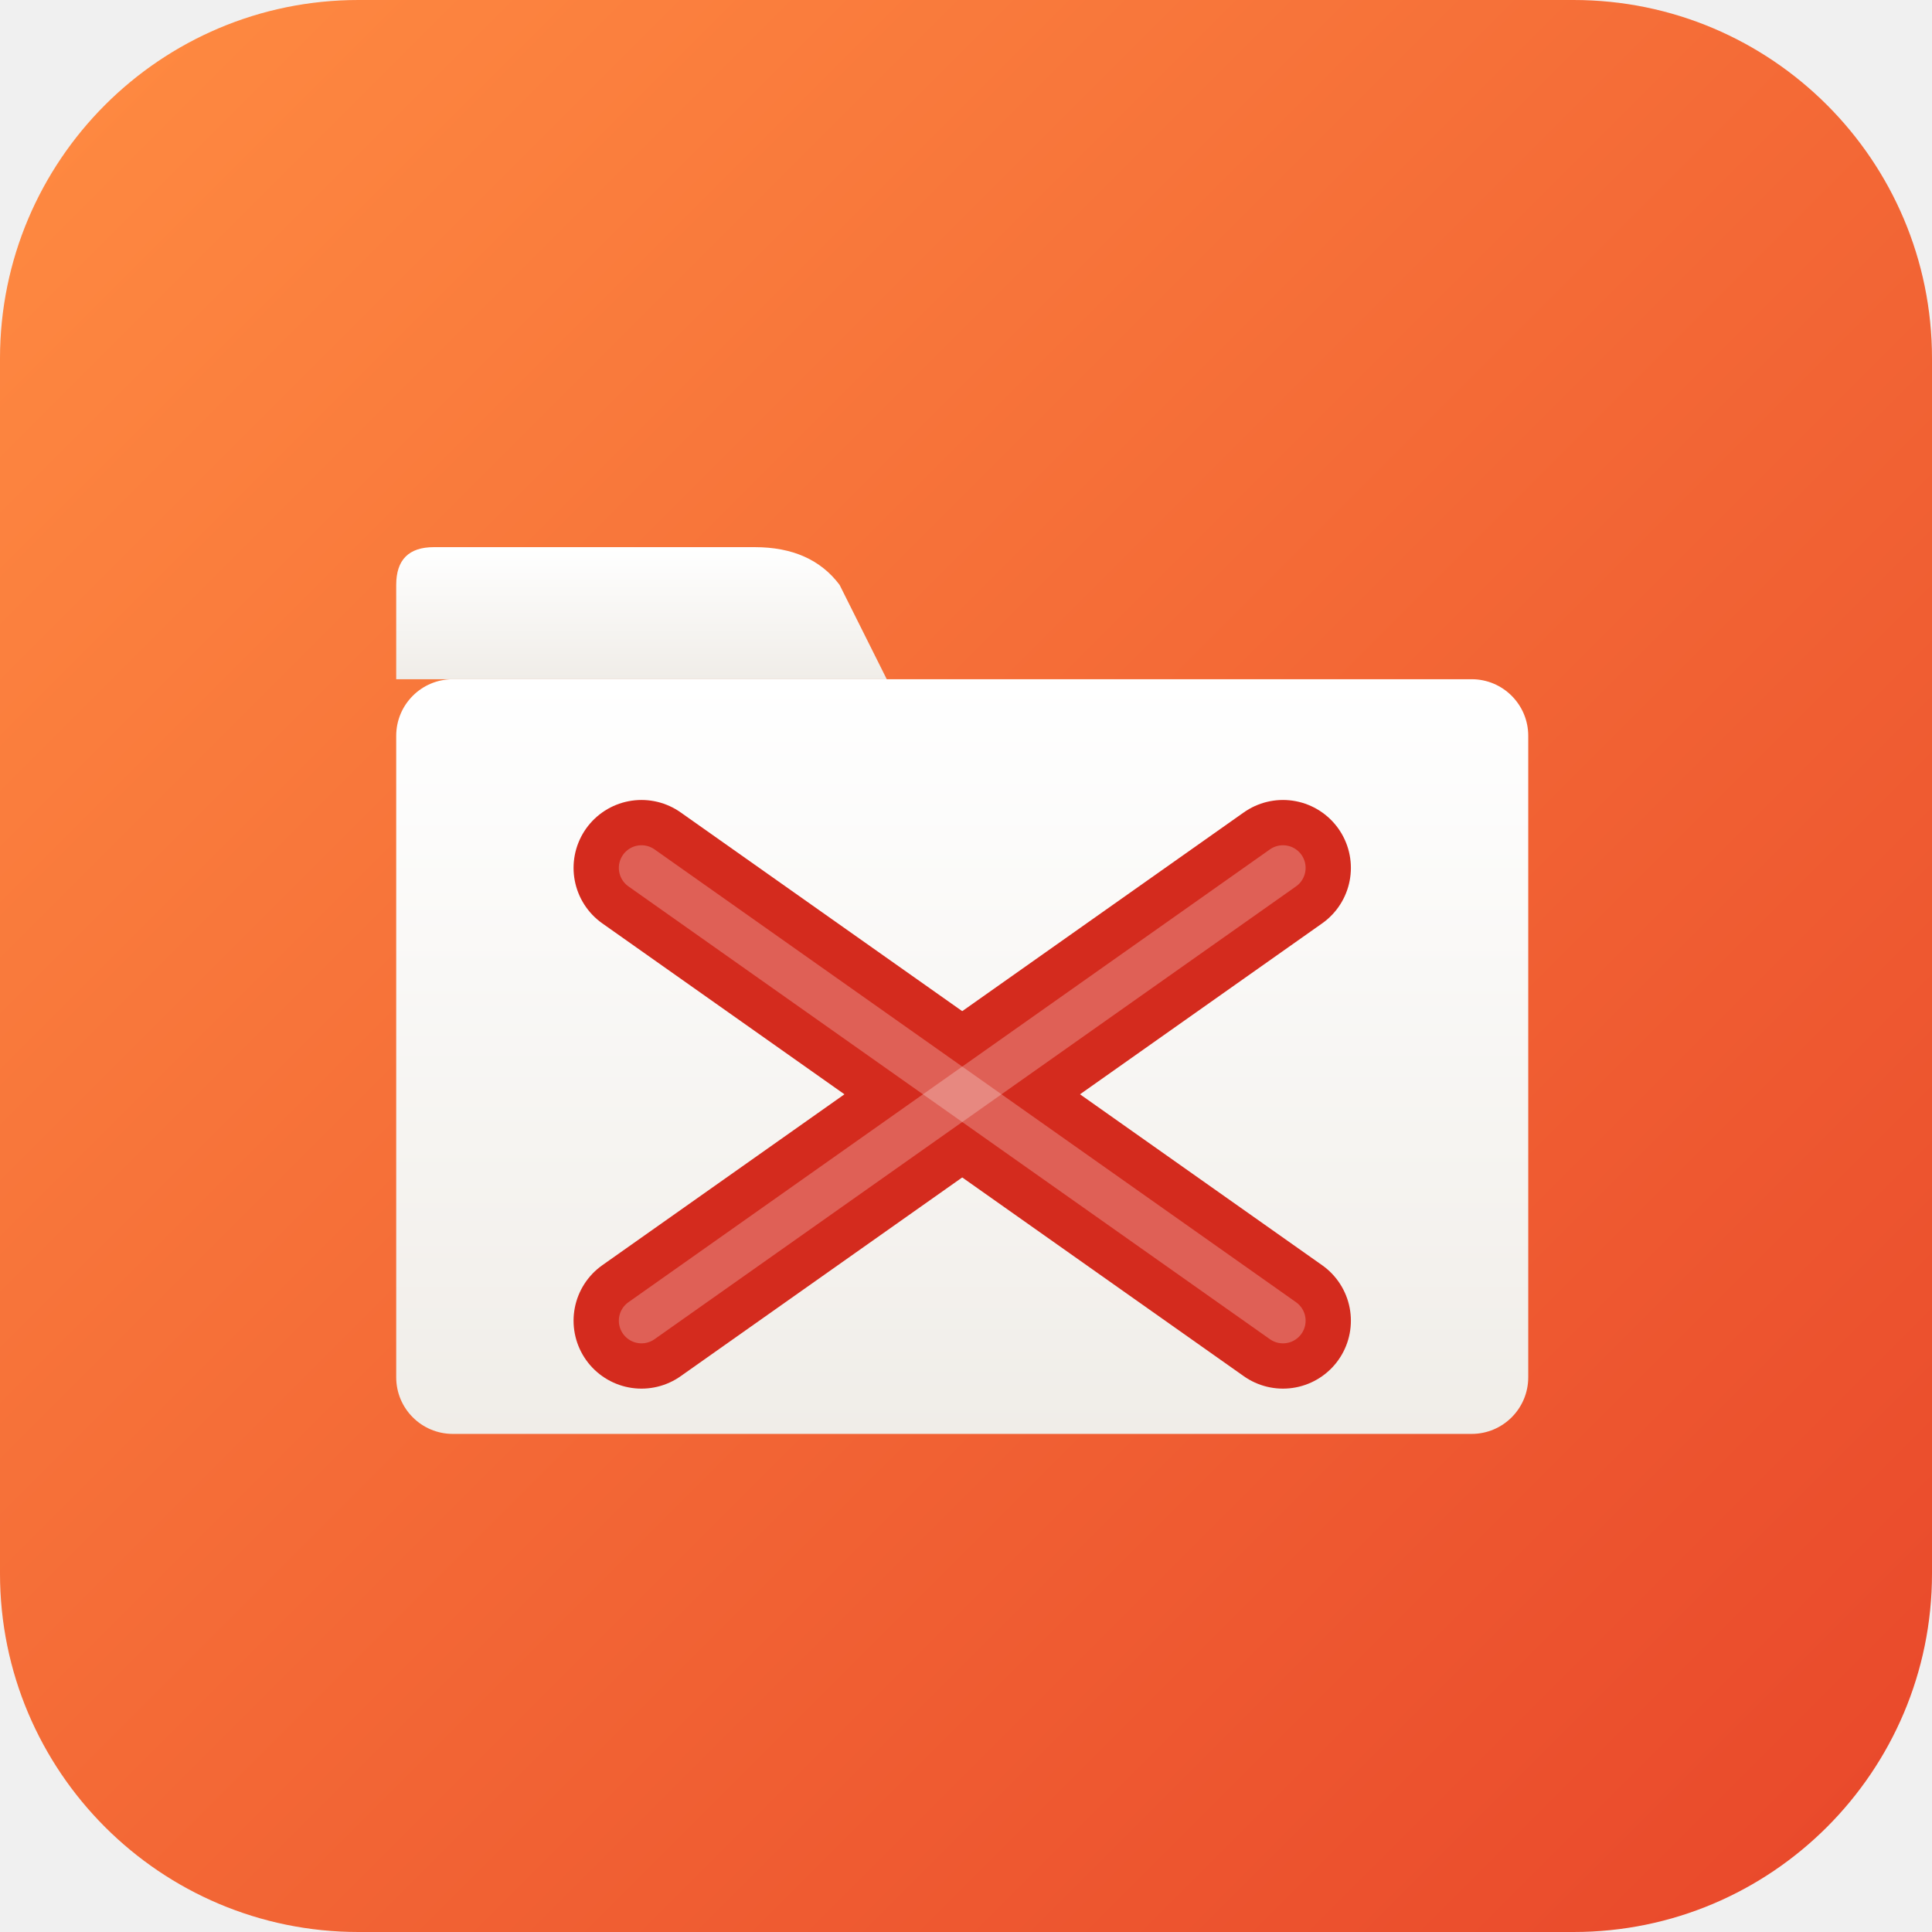
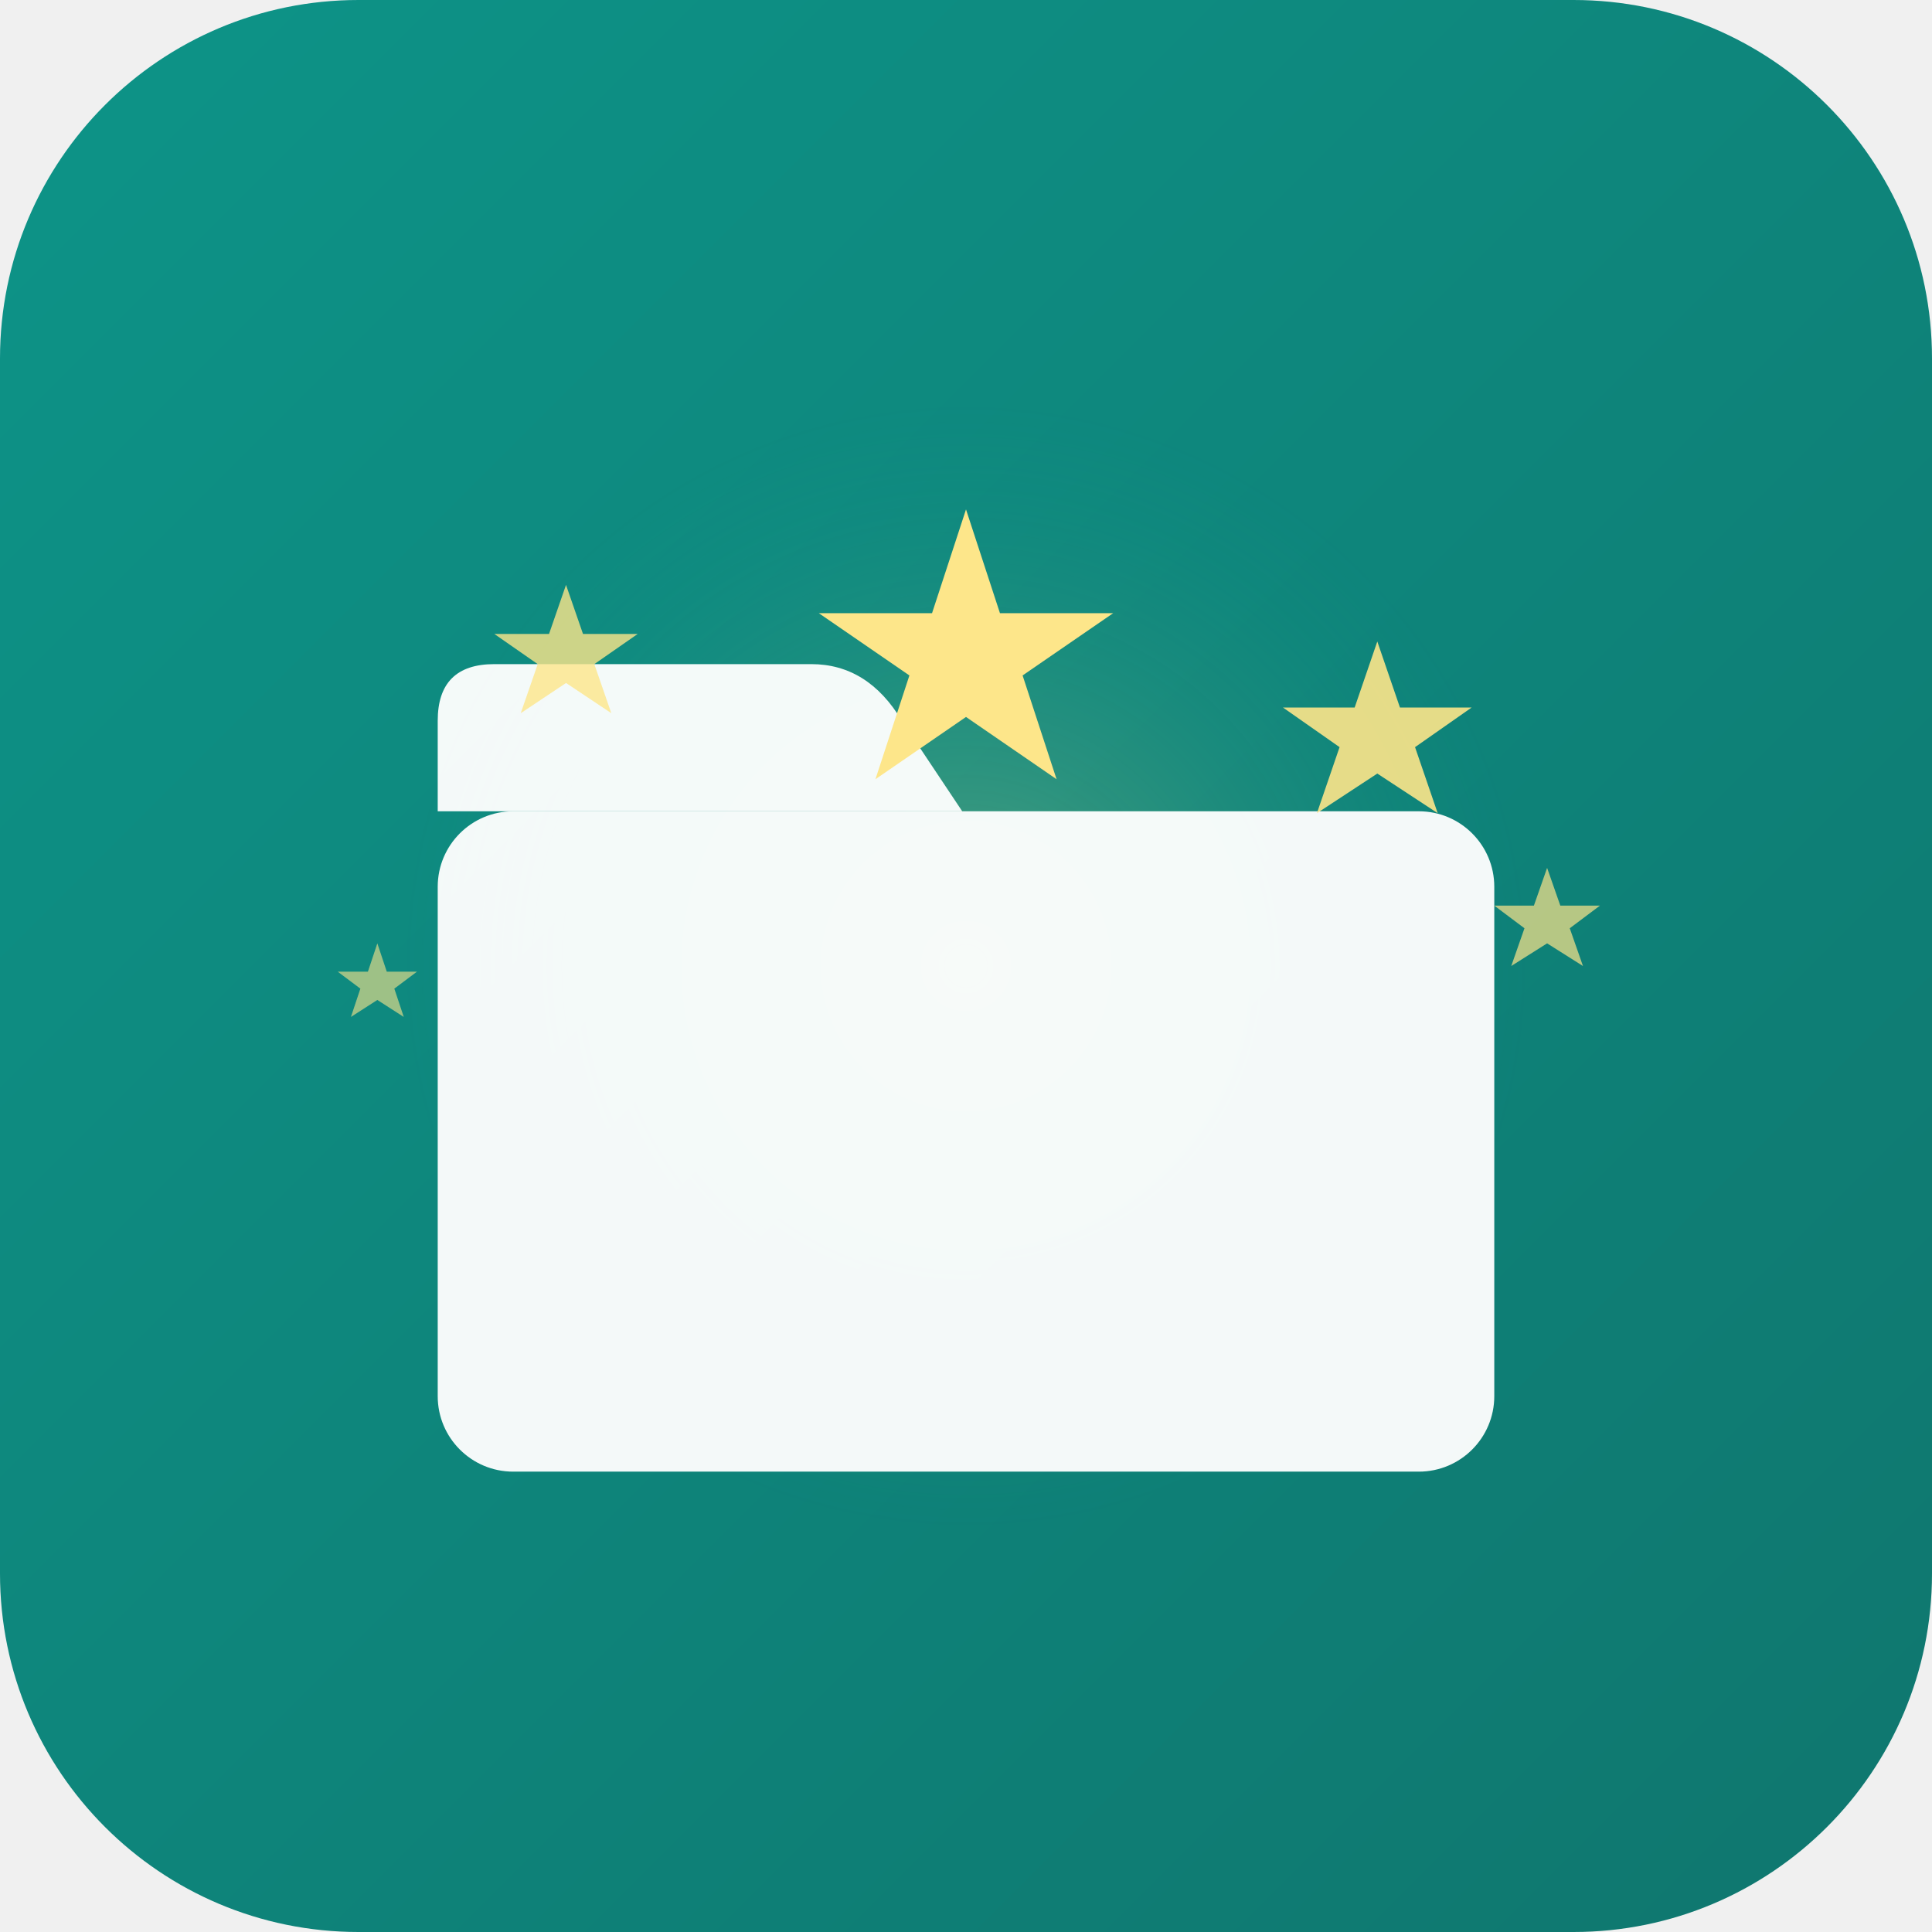
<svg xmlns="http://www.w3.org/2000/svg" viewBox="0 0 1024 1024">
  <defs>
-     <linearGradient id="bg01" x1="0" y1="0" x2="1" y2="1">
-       <stop offset="0%" stop-color="#FF8C42" />
-       <stop offset="100%" stop-color="#E8462A" />
+     <linearGradient id="bg7" x1="0" y1="0" x2="1" y2="1">
+       <stop offset="0%" stop-color="#0D9488" />
+       <stop offset="100%" stop-color="#0F766E" />
    </linearGradient>
-     <linearGradient id="folder01" x1="0" y1="0" x2="0" y2="1">
-       <stop offset="0%" stop-color="#FFFFFF" />
-       <stop offset="100%" stop-color="#F0EDE8" />
-     </linearGradient>
+     <radialGradient id="glow7" cx="50%" cy="50%" r="50%">
+       <stop offset="0%" stop-color="#FDE68A" stop-opacity="0.3" />
+       <stop offset="100%" stop-color="#0D9488" stop-opacity="0" />
+     </radialGradient>
  </defs>
-   <rect width="1024" height="1024" rx="190" fill="url(#bg01)" />
-   <rect x="210" y="360" width="600" height="400" rx="30" fill="url(#folder01)" />
-   <path d="M210 360 L210 310 Q210 290 230 290 L400 290 Q430 290 445 310 L470 360 Z" fill="url(#folder01)" />
-   <line x1="340" y1="460" x2="680" y2="700" stroke="#D42B1E" stroke-width="72" stroke-linecap="round" />
-   <line x1="680" y1="460" x2="340" y2="700" stroke="#D42B1E" stroke-width="72" stroke-linecap="round" />
-   <line x1="340" y1="460" x2="680" y2="700" stroke="rgba(255,255,255,0.25)" stroke-width="24" stroke-linecap="round" />
-   <line x1="680" y1="460" x2="340" y2="700" stroke="rgba(255,255,255,0.25)" stroke-width="24" stroke-linecap="round" />
+   <rect width="1024" height="1024" rx="190" fill="url(#bg7)" />
+   <circle cx="512" cy="512" r="300" fill="url(#glow7)" />
+   <rect x="232" y="430" width="560" height="350" rx="40" fill="white" opacity="0.95" />
+   <path d="M232 430 L232 382 Q232 352 262 352 L430 352 Q460 352 478 382 L510 430 Z" fill="white" opacity="0.95" />
+   <path d="M512 270 L530 325 L590 325 L542 358 L560 413 L512 380 L464 413 L482 358 L434 325 L494 325 Z" fill="#FDE68A" />
+   <path d="M730 340 L742 375 L780 375 L750 396 L762 431 L730 410 L698 431 L710 396 L680 375 L718 375 Z" fill="#FDE68A" opacity="0.9" />
+   <path d="M300 310 L309 336 L338 336 L315 352 L324 378 L300 362 L276 378 L285 352 L262 336 L291 336 Z" fill="#FDE68A" opacity="0.8" />
+   <path d="M820 460 L827 480 L848 480 L832 492 L839 512 L820 500 L801 512 L808 492 L792 480 L813 480 Z" fill="#FDE68A" opacity="0.7" />
+   <path d="M200 500 L205 515 L221 515 L209 524 L214 539 L200 530 L186 539 L191 524 L179 515 L195 515 Z" fill="#FDE68A" opacity="0.6" />
</svg>
